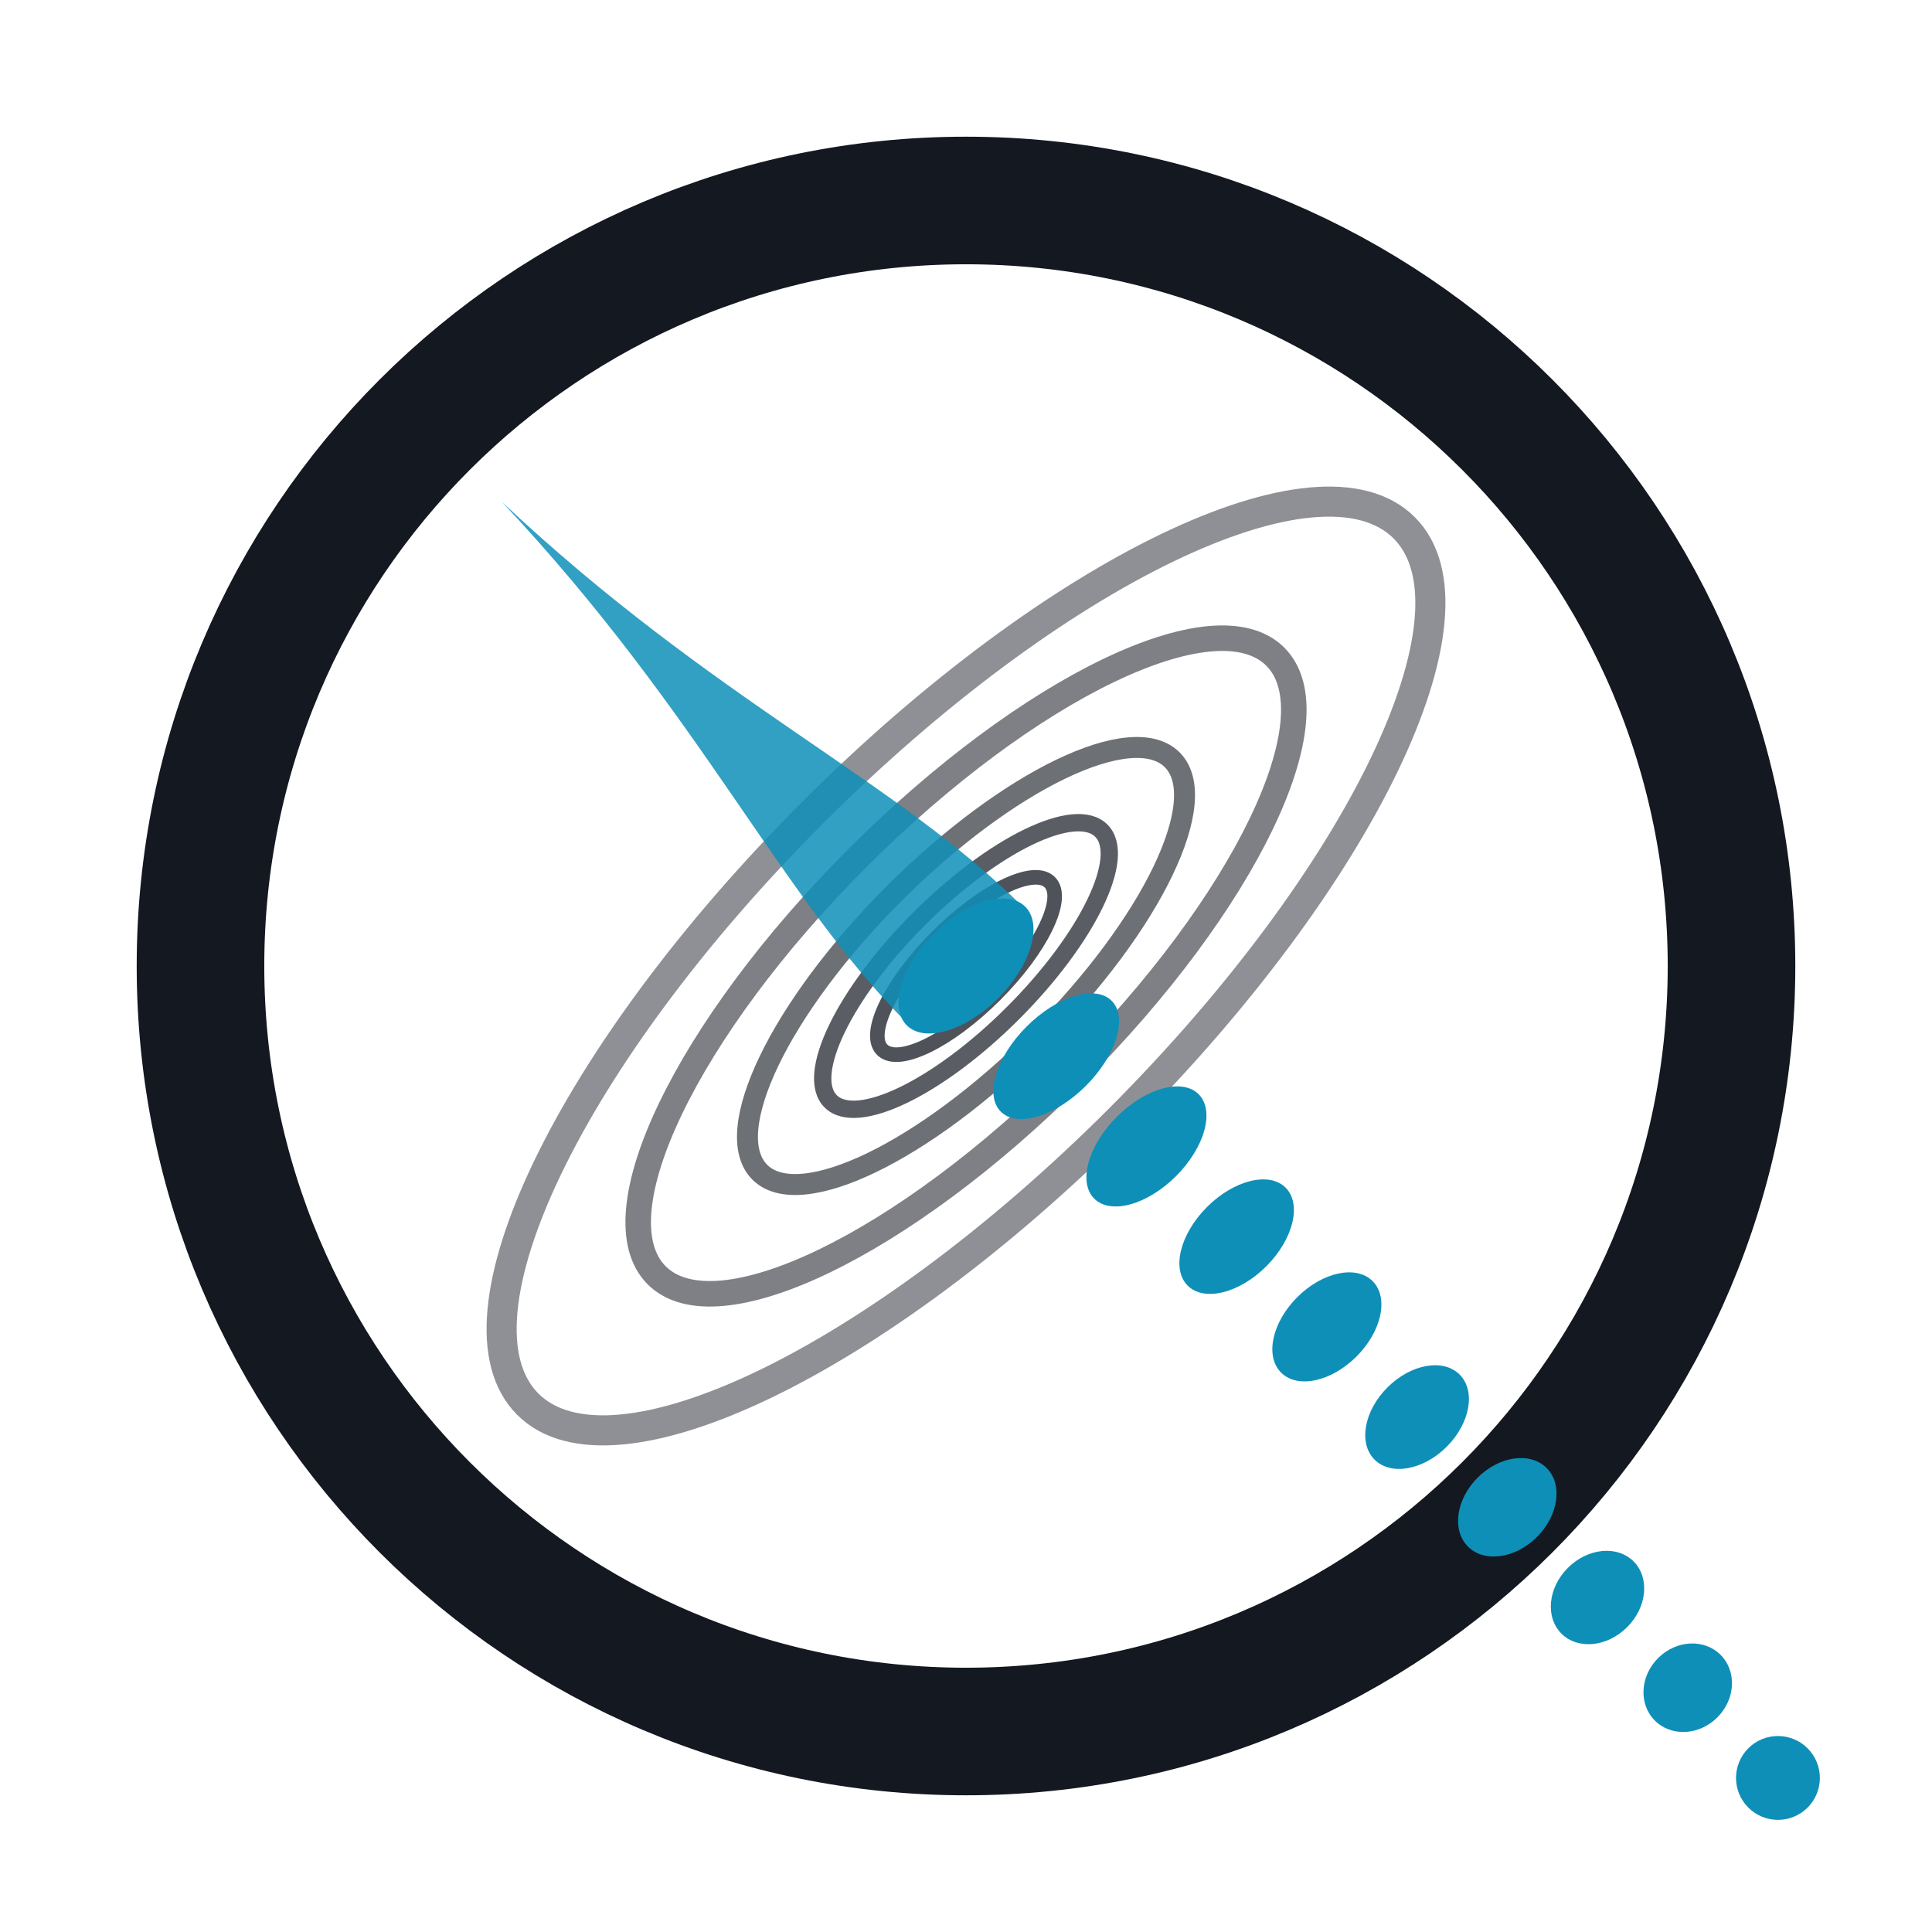
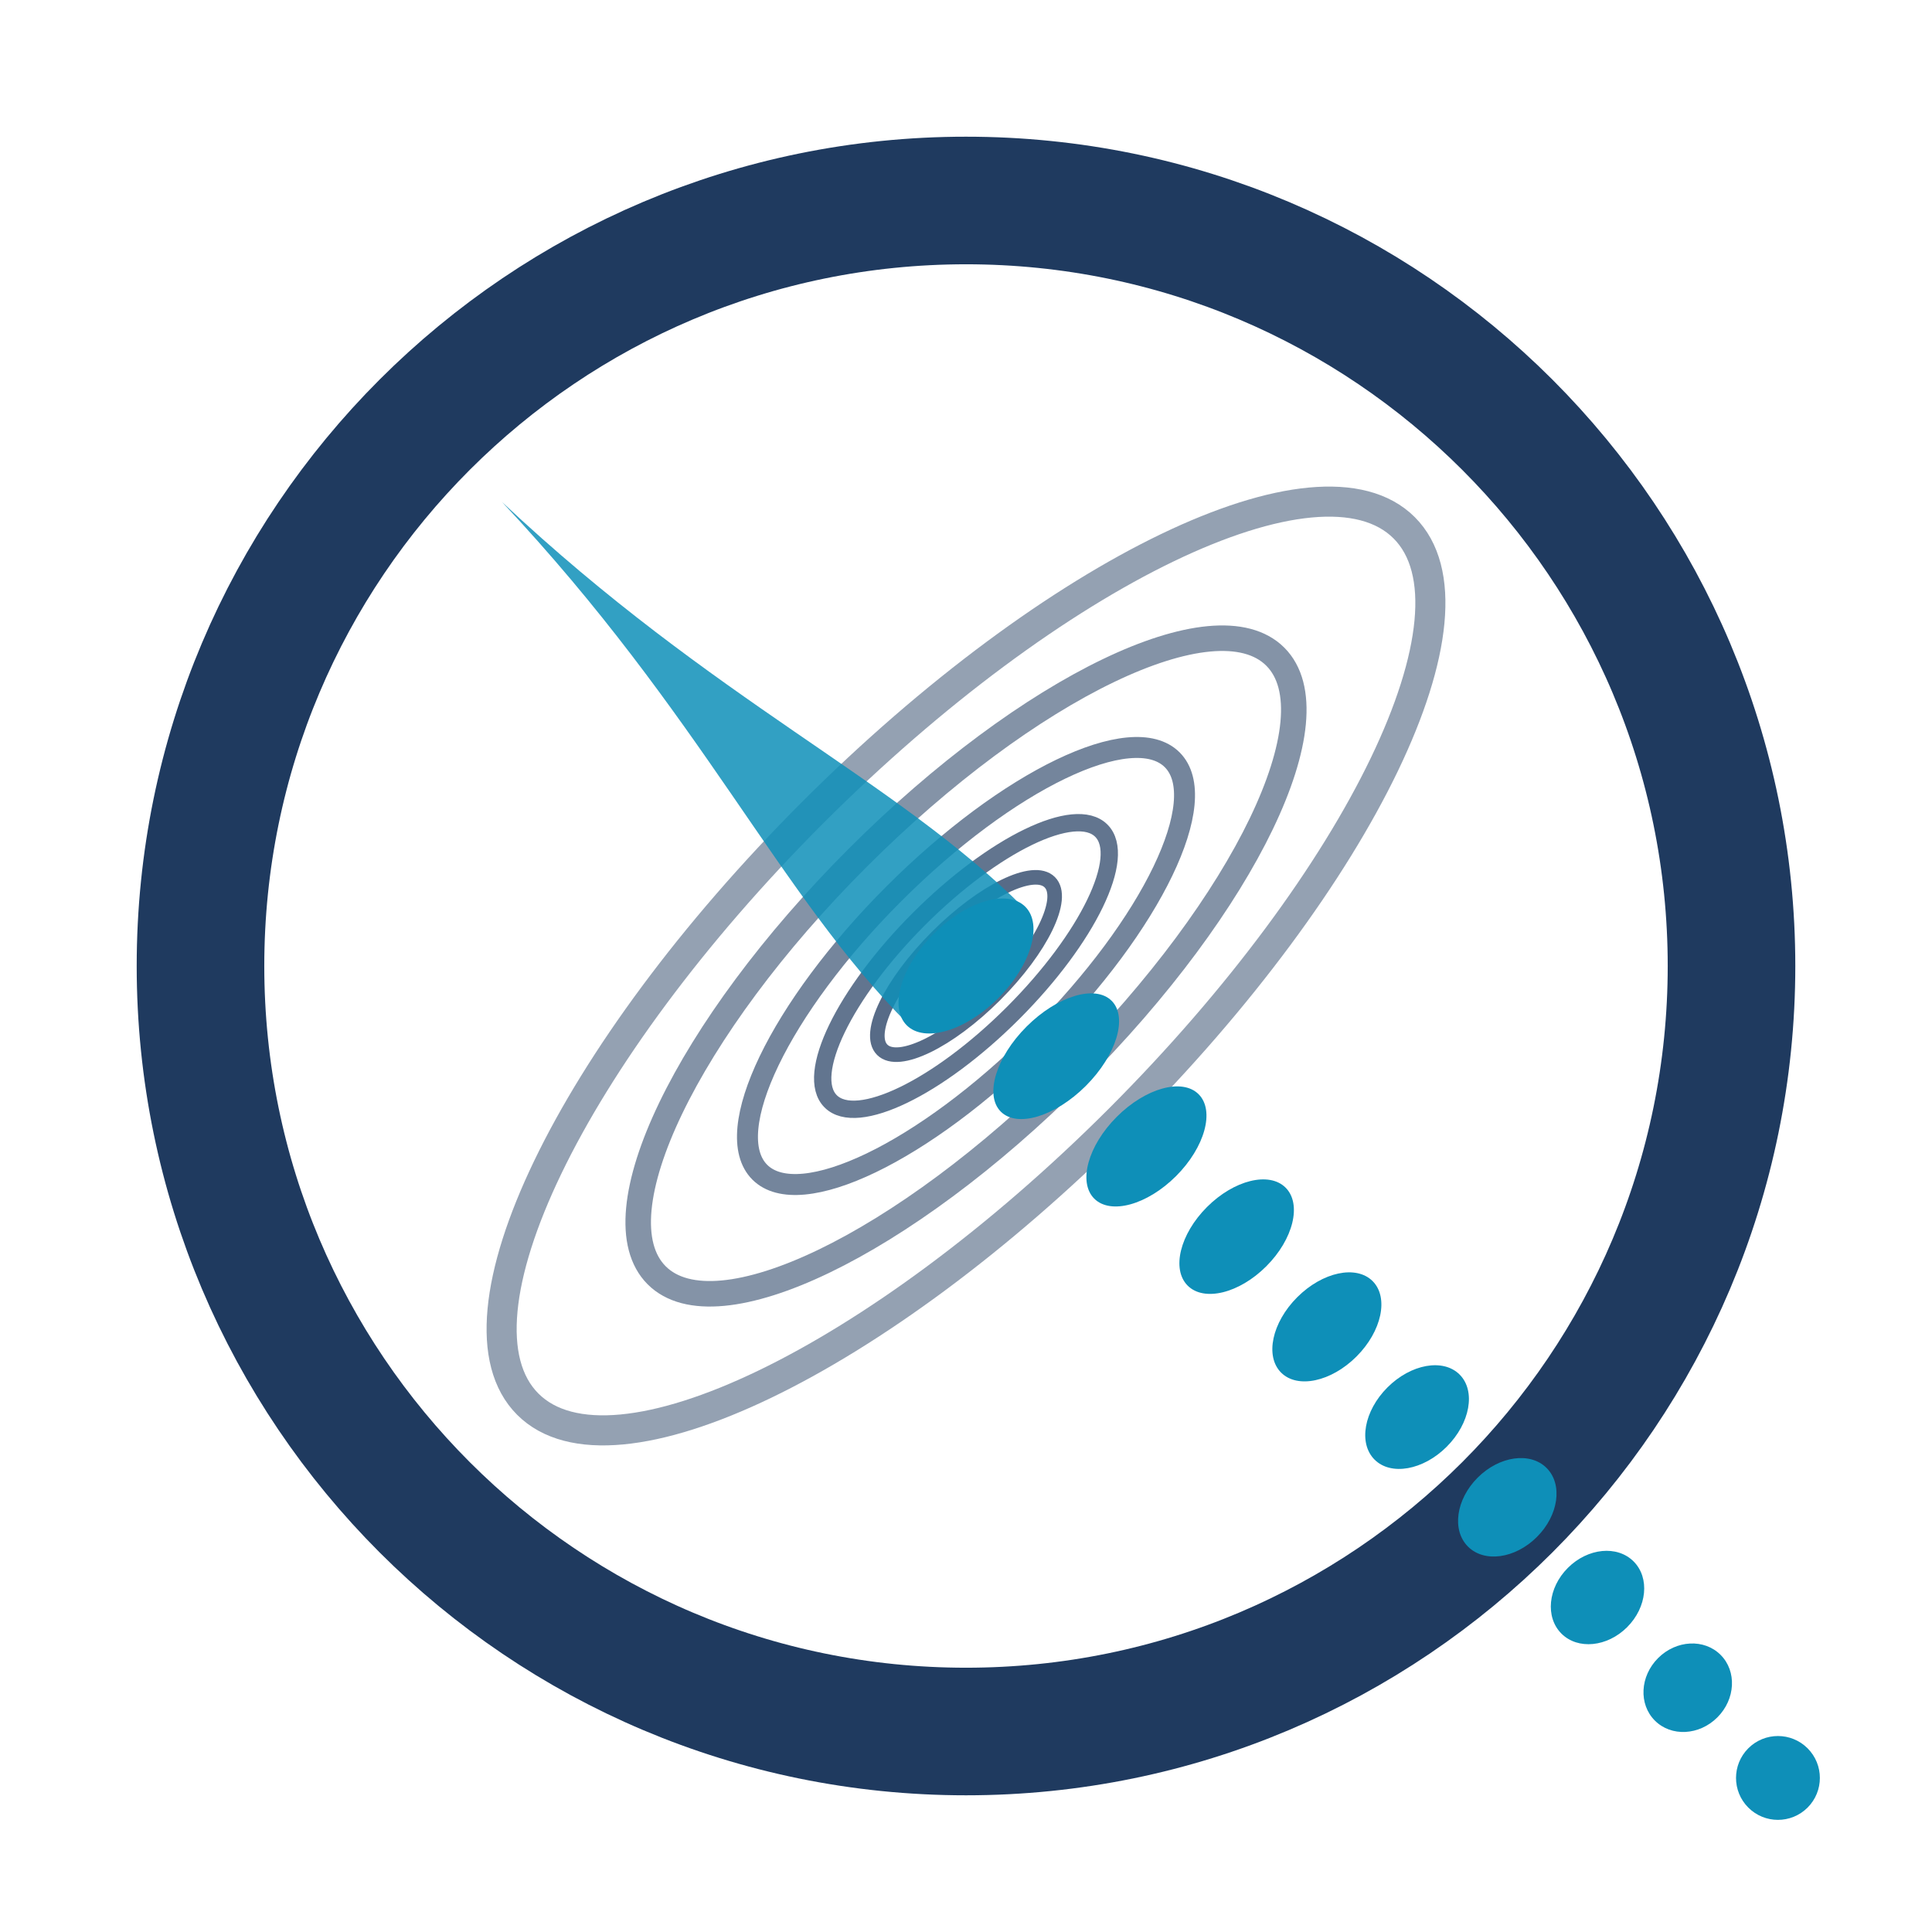
<svg xmlns="http://www.w3.org/2000/svg" width="212" height="212" viewBox="0 0 212 212" role="img" aria-label="QUARZ">
  <g transform="translate(6 6)">
-     <g fill="none" stroke="#141821" transform="rotate(-45 100 100)">
+     <g fill="none" stroke="#1F3A5F" transform="rotate(-45 100 100)">
      <ellipse cx="100" cy="100" rx="13" ry="4.5" stroke-width="1.6" opacity="0.75" />
      <ellipse cx="100" cy="100" rx="21" ry="7.3" stroke-width="1.9" opacity="0.7" />
      <ellipse cx="100" cy="100" rx="32" ry="11.2" stroke-width="2.3" opacity="0.62" />
      <ellipse cx="100" cy="100" rx="48" ry="16.8" stroke-width="2.8" opacity="0.55" />
      <ellipse cx="100" cy="100" rx="68" ry="23.8" stroke-width="3.3" opacity="0.48" />
    </g>
-     <circle cx="100" cy="100" r="84" fill="none" stroke="#141821" stroke-width="14" />
+     <circle cx="100" cy="100" r="84" fill="none" stroke="#1F3A5F" stroke-width="14" />
    <g fill="#0E8FB8" transform="rotate(45 100 100)">
      <path d="M28 100 C 60 99, 80 91, 100 91 L 100 109 C 80 109, 60 101, 28 100 Z" opacity="0.85" />
      <ellipse cx="100" cy="100" rx="5" ry="9.2" />
      <ellipse cx="114" cy="100" rx="4.6" ry="8.6" />
      <ellipse cx="128" cy="100" rx="4.6" ry="8.1" />
      <ellipse cx="142" cy="100" rx="4.6" ry="7.6" />
      <ellipse cx="156" cy="100" rx="4.6" ry="7.1" />
      <ellipse cx="170" cy="100" rx="4.6" ry="6.6" />
      <ellipse cx="184" cy="100" rx="4.6" ry="6.1" />
      <ellipse cx="198" cy="100" rx="4.6" ry="5.6" />
      <ellipse cx="212" cy="100" rx="4.6" ry="5.1" />
      <ellipse cx="226" cy="100" rx="4.6" ry="4.6" />
    </g>
  </g>
</svg>
